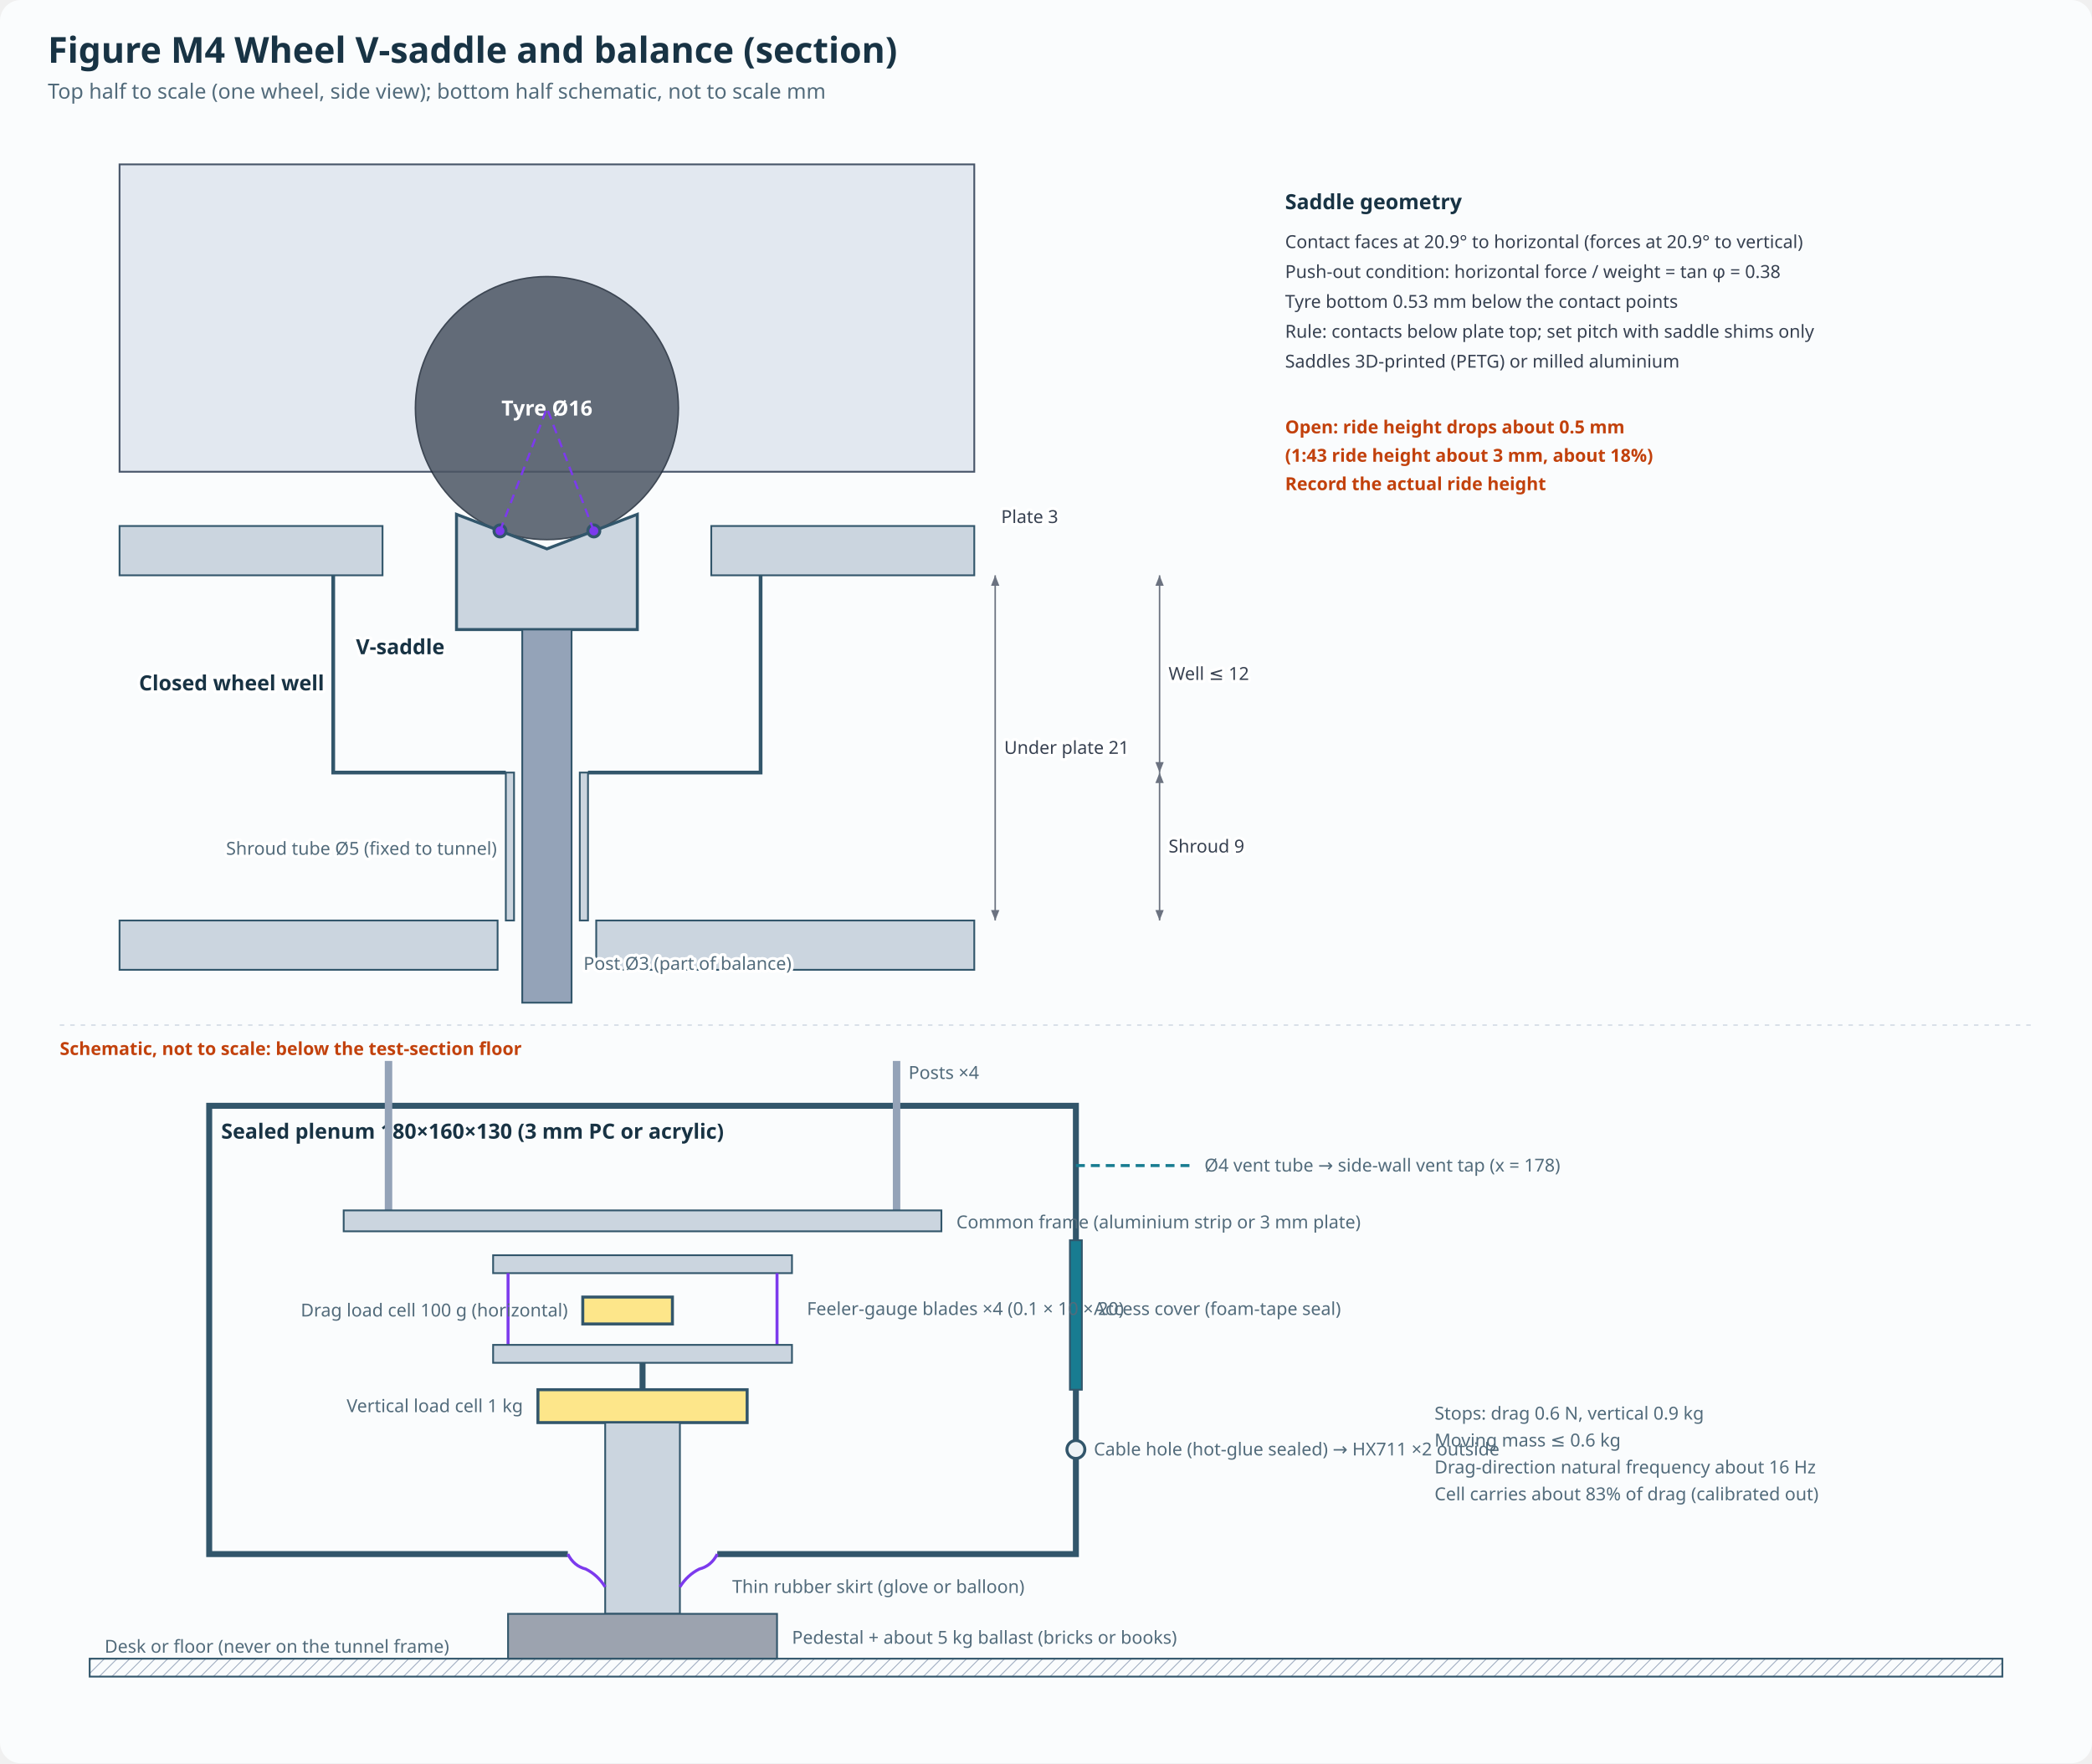
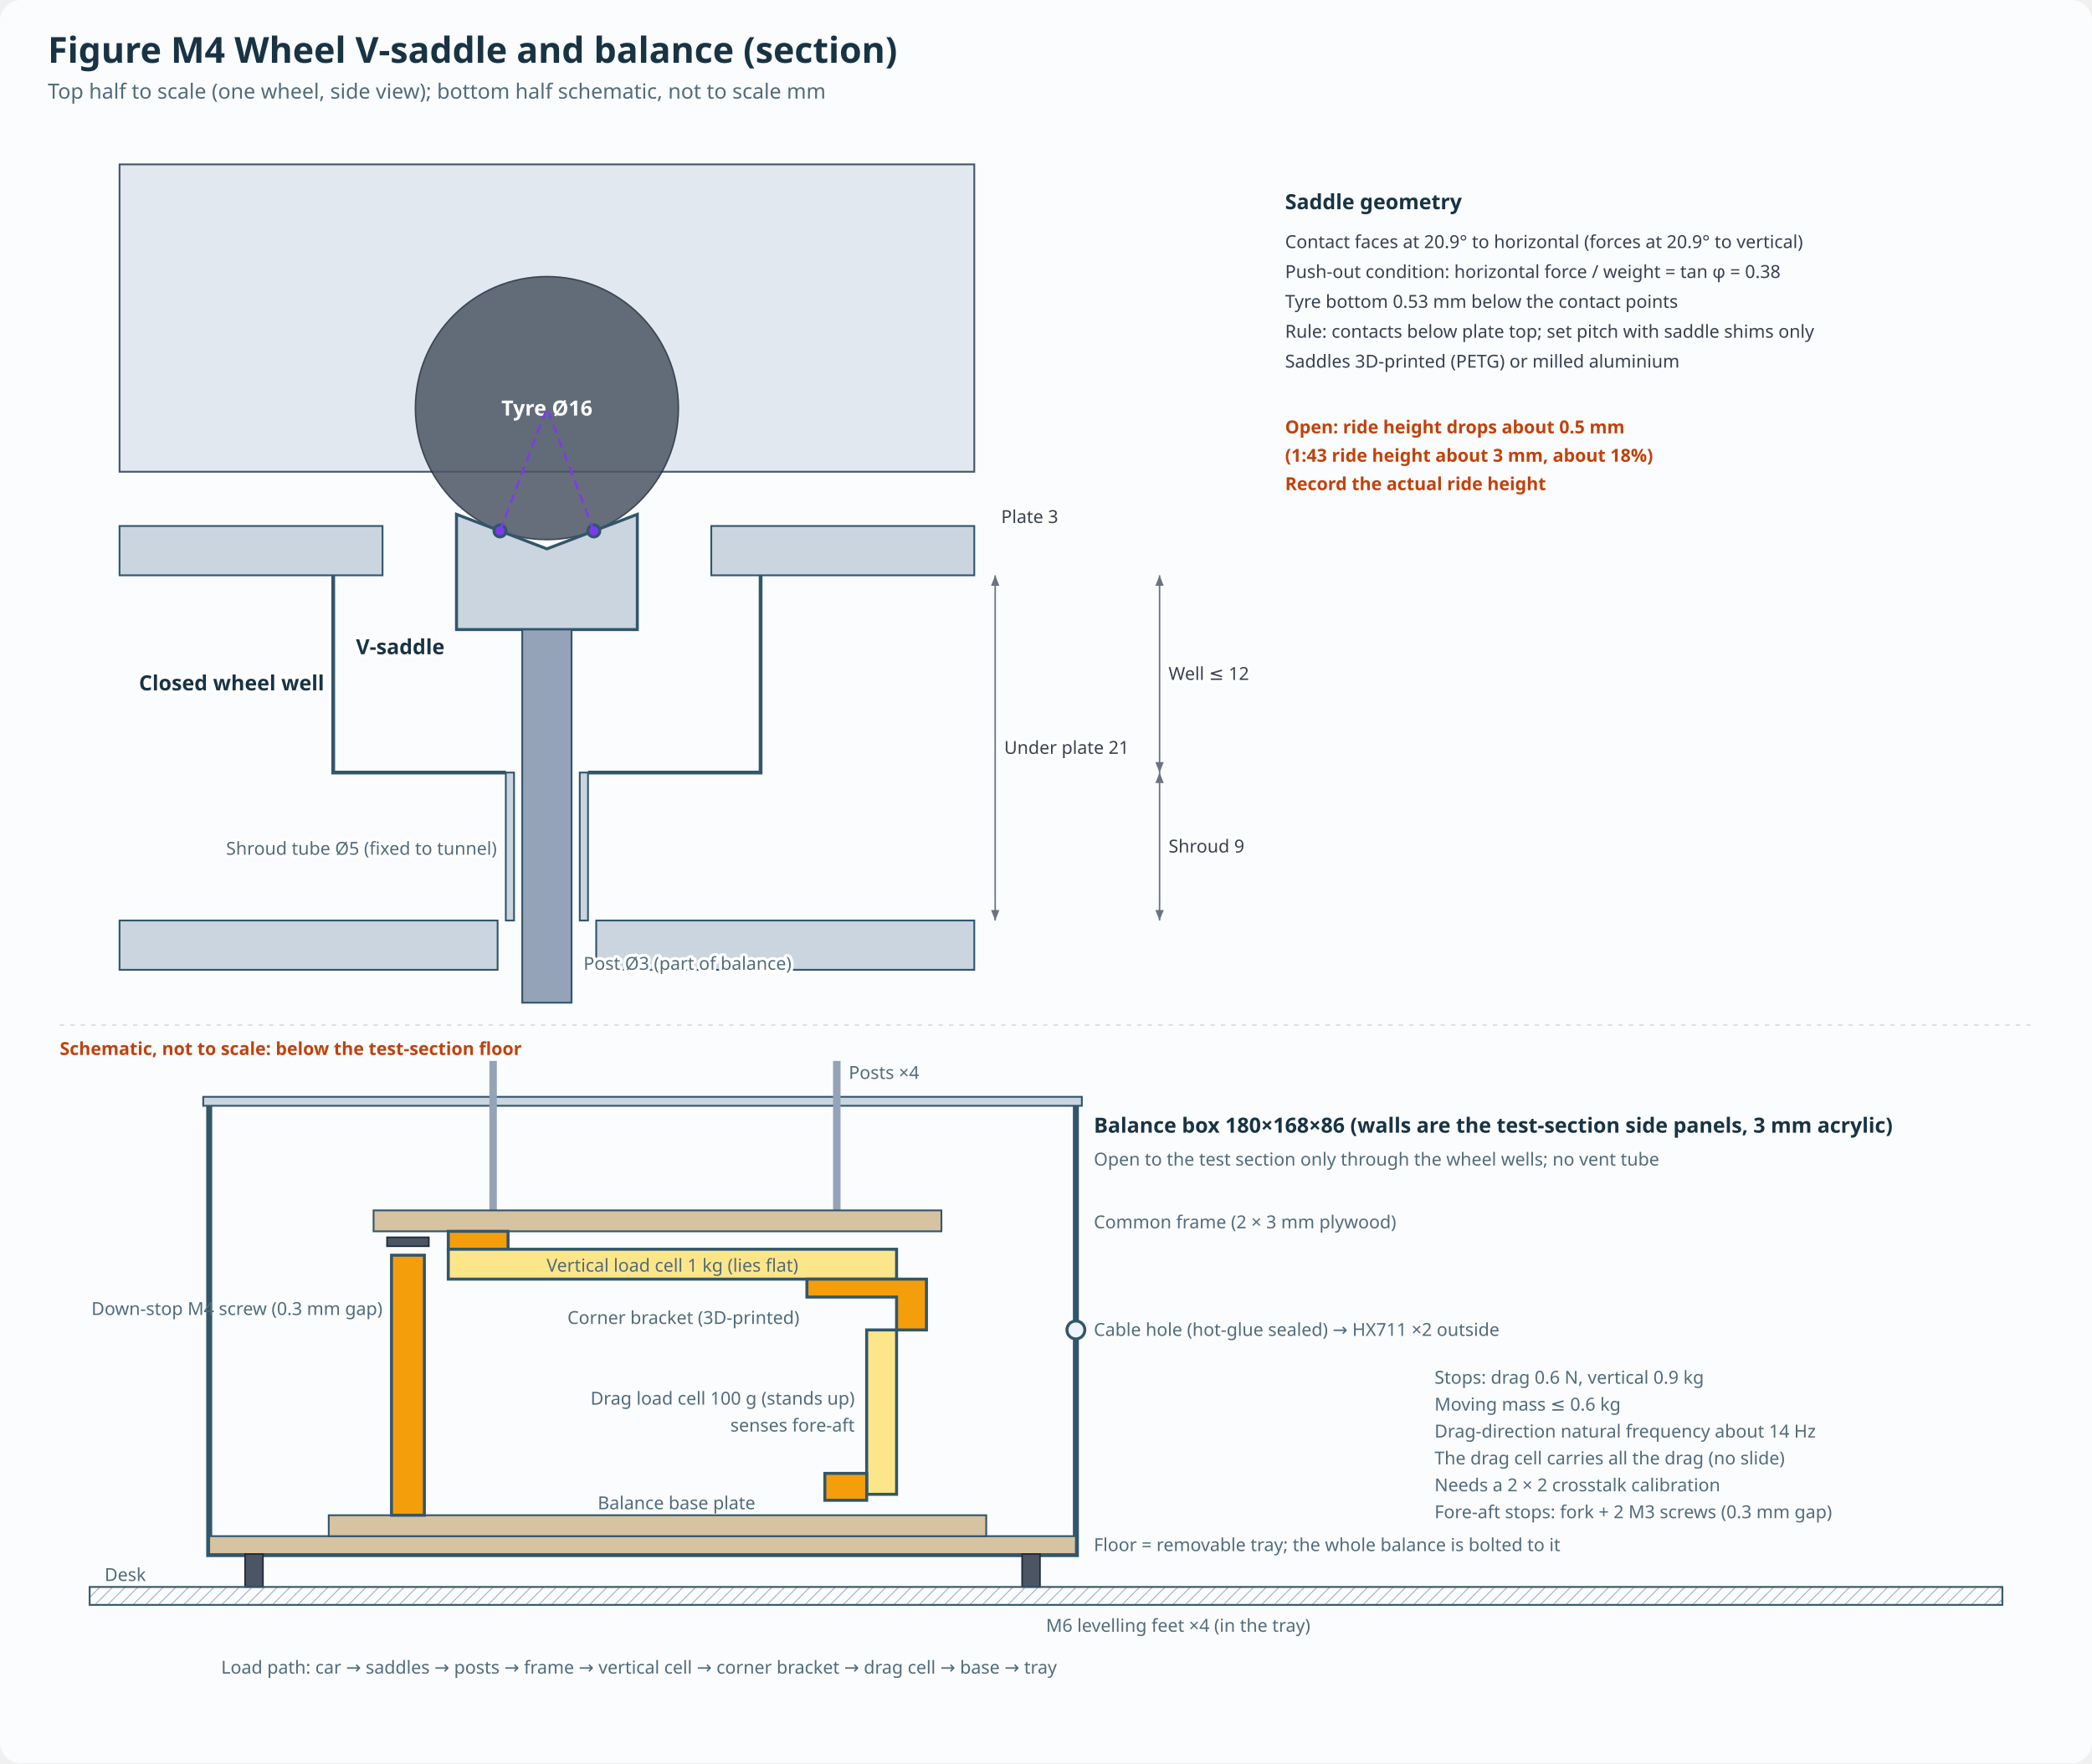
<svg xmlns="http://www.w3.org/2000/svg" width="1400" height="1180" viewBox="0 0 1400 1180" role="img" aria-labelledby="title desc">
  <defs>
    <marker id="a" viewBox="0 0 10 10" refX="10" refY="5" markerWidth="7" markerHeight="7" orient="auto-start-reverse">
      <path d="M0,1 L10,5 L0,9 z" fill="#6b7280" />
    </marker>
    <marker id="f" viewBox="0 0 10 10" refX="9" refY="5" markerWidth="8" markerHeight="8" orient="auto">
      <path d="M0,0 L10,5 L0,10 z" fill="#187c91" />
    </marker>
    <marker id="o" viewBox="0 0 10 10" refX="9" refY="5" markerWidth="7" markerHeight="7" orient="auto">
      <path d="M0,0 L10,5 L0,10 z" fill="#c2410c" />
    </marker>
    <pattern id="hc" width="5" height="8" patternUnits="userSpaceOnUse">
      <path d="M0 0V8 M0 4H5" stroke="#8aa4b2" stroke-width="0.8" />
    </pattern>
    <pattern id="hatch" width="6" height="6" patternUnits="userSpaceOnUse" patternTransform="rotate(45)">
      <path d="M0 0V6" stroke="#94a3b8" stroke-width="1" />
    </pattern>
    <style>
text{font-family:'PingFang TC','Heiti TC','Noto Sans TC','Microsoft JhengHei',sans-serif;fill:#183344}
.t{font-size:24px;font-weight:700} .st{font-size:14px;fill:#526b7b}
.l{font-size:14px;font-weight:600} .n{font-size:12px;fill:#526b7b} .d{font-size:12px;fill:#374151}
.w{font-size:12px;fill:#c2410c;font-weight:600}
.halo{paint-order:stroke;stroke:#ffffff;stroke-width:4px;stroke-linejoin:round}
.shell{stroke:#32566b;stroke-width:2;fill:#edf3f6}
.shell0{stroke:#32566b;stroke-width:2;fill:none}
.thin{stroke:#32566b;stroke-width:1;fill:none}
.pc{stroke:#32566b;stroke-width:2;fill:#e3f1f7}
.solid{stroke:#32566b;stroke-width:1.2;fill:#cbd5df}
.dark{stroke:#1f2937;stroke-width:1;fill:#4b5563}
.car{stroke:#475569;stroke-width:1.2;fill:#e2e8f0}
.air{stroke:#187c91;stroke-width:2;fill:none}
.airf{fill:#187c91}
.scr{stroke:#187c91;stroke-width:2;stroke-dasharray:6 4;fill:none}
.dim{stroke:#6b7280;stroke-width:1;fill:none}
.ext{stroke:#9ca3af;stroke-width:0.8;fill:none}
.guide{stroke:#cbd5e1;stroke-width:0.8;stroke-dasharray:3 4;fill:none}
.tbd{stroke:#c2410c;stroke-width:1.4;stroke-dasharray:5 3;fill:none}
.tbdf{stroke:#c2410c;stroke-width:1.4;stroke-dasharray:5 3;fill:#fff7ed}
.cl{stroke:#94a3b8;stroke-width:1;stroke-dasharray:14 4 2 4;fill:none}
.grid{stroke:#e5e7eb;stroke-width:1;fill:none}
.axis{stroke:#374151;stroke-width:1.2;fill:none}
.c1{stroke:#187c91;stroke-width:2.5;fill:none} .c2{stroke:#7c3aed;stroke-width:2.5;fill:none}
.c3{stroke:#187c91;stroke-width:2;stroke-dasharray:6 4;fill:none}
.bar{fill:#187c91} .bar2{fill:#94a3b8}
.hc{fill:url(#hc);stroke:#32566b;stroke-width:1}
</style>
  </defs>
  <rect width="1400" height="1180" rx="14" fill="#fafcfd" />
  <text x="32.0" y="42.0" class="t" text-anchor="start">Figure M4  Wheel V-saddle and balance (section)</text>
  <text x="32.0" y="66.0" class="st" text-anchor="start">Top half to scale (one wheel, side view); bottom half schematic, not to scale   mm</text>
  <rect x="80.0" y="352.0" width="176.0" height="33.0" class="solid" />
  <rect x="476.0" y="352.0" width="176.0" height="33.0" class="solid" />
  <rect x="80.0" y="110.0" width="572.0" height="205.7" class="car" />
  <circle cx="366.0" cy="273.1" r="88.0" class="dark" style="fill:#4b5563;opacity:0.85" />
  <text x="366.0" y="278.1" class="l" text-anchor="middle" style="fill:#ffffff">Tyre Ø16</text>
  <polygon points="305.5,344.2 334.6,355.3 366.0,367.3 397.4,355.3 426.5,344.2 426.5,421.3 305.5,421.3" class="shell" style="fill:#cbd5df" />
  <circle cx="334.6" cy="355.3" r="4.0" class="shell" style="fill:#7c3aed" />
  <line x1="334.6" y1="355.3" x2="366.0" y2="273.1" class="guide" style="stroke:#7c3aed;stroke-width:1.5;stroke-dasharray:6 4" />
  <circle cx="397.4" cy="355.3" r="4.0" class="shell" style="fill:#7c3aed" />
  <line x1="397.4" y1="355.3" x2="366.0" y2="273.1" class="guide" style="stroke:#7c3aed;stroke-width:1.5;stroke-dasharray:6 4" />
  <path d="M223.0,385.0 L223.0,517.0 L338.5,517.0 M393.5,517.0 L509.0,517.0 L509.0,385.0" class="shell0" style="stroke-width:2.5" />
  <rect x="338.5" y="517.0" width="5.5" height="99.0" class="solid" />
  <rect x="388.0" y="517.0" width="5.5" height="99.0" class="solid" />
  <rect x="349.5" y="421.3" width="33.0" height="249.7" class="solid" style="fill:#94a3b8" />
  <rect x="80.0" y="616.0" width="253.0" height="33.0" class="solid" />
  <rect x="399.0" y="616.0" width="253.0" height="33.0" class="solid" />
  <line x1="666.0" y1="616.0" x2="666.0" y2="385.0" class="dim" marker-start="url(#a)" marker-end="url(#a)" />
  <text x="672.0" y="504.5" class="d halo" text-anchor="start">Under plate 21</text>
  <line x1="776.0" y1="517.0" x2="776.0" y2="385.0" class="dim" marker-start="url(#a)" marker-end="url(#a)" />
  <text x="782.0" y="455.0" class="d halo" text-anchor="start">Well ≤ 12</text>
  <line x1="776.0" y1="616.0" x2="776.0" y2="517.0" class="dim" marker-start="url(#a)" marker-end="url(#a)" />
  <text x="782.0" y="570.5" class="d halo" text-anchor="start">Shroud 9</text>
  <text x="670.0" y="350.0" class="d halo" text-anchor="start">Plate 3</text>
  <text x="297.5" y="437.8" class="l halo" text-anchor="end">V-saddle</text>
  <text x="217.0" y="462.0" class="l halo" text-anchor="end">Closed wheel well</text>
  <text x="332.5" y="572.0" class="n halo" text-anchor="end">Shroud tube Ø5 (fixed to tunnel)</text>
  <text x="390.5" y="649.0" class="n halo" text-anchor="start">Post Ø3 (part of balance)</text>
  <text x="860.0" y="140.0" class="l" text-anchor="start">Saddle geometry</text>
  <text x="860.0" y="166.0" class="d" text-anchor="start">Contact faces at 20.9° to horizontal (forces at 20.9° to vertical)</text>
  <text x="860.0" y="186.0" class="d" text-anchor="start">Push-out condition: horizontal force / weight = tan φ = 0.38</text>
  <text x="860.0" y="206.0" class="d" text-anchor="start">Tyre bottom 0.53 mm below the contact points</text>
  <text x="860.0" y="226.0" class="d" text-anchor="start">Rule: contacts below plate top; set pitch with saddle shims only</text>
  <text x="860.0" y="246.0" class="d" text-anchor="start">Saddles 3D-printed (PETG) or milled aluminium</text>
  <text x="860.0" y="290.0" class="w" text-anchor="start">Open: ride height drops about 0.5 mm</text>
  <text x="860.0" y="309.0" class="w" text-anchor="start">(1:43 ride height about 3 mm, about 18%)</text>
  <text x="860.0" y="328.0" class="w" text-anchor="start">Record the actual ride height</text>
  <line x1="40.0" y1="686.0" x2="1360.0" y2="686.0" class="guide" />
  <text x="40.0" y="706.0" class="w" text-anchor="start">Schematic, not to scale: below the test-section floor</text>
-   <path d="M380,1040 L140,1040 L140,740 L720,740 L720,1040 L480,1040" class="shell0" style="stroke-width:4" />
-   <text x="148.0" y="762.0" class="l" text-anchor="start">Sealed plenum 180×160×130 (3 mm PC or acrylic)</text>
-   <rect x="716.0" y="830.0" width="8.0" height="100.0" class="solid" style="fill:#187c91" />
-   <text x="732.0" y="880.0" class="n" text-anchor="start">Access cover (foam-tape seal)</text>
-   <circle cx="720.0" cy="970.0" r="6.0" class="shell" />
-   <text x="732.0" y="974.0" class="n" text-anchor="start">Cable hole (hot-glue sealed) → HX711 ×2 outside</text>
-   <line x1="720.0" y1="780.0" x2="800.0" y2="780.0" class="scr" />
-   <text x="806.0" y="784.0" class="n" text-anchor="start">Ø4 vent tube → side-wall vent tap (x = 178)</text>
-   <line x1="260.0" y1="710.0" x2="260.0" y2="810.0" class="dark" style="stroke-width:5;stroke:#94a3b8" />
-   <line x1="600.0" y1="710.0" x2="600.0" y2="810.0" class="dark" style="stroke-width:5;stroke:#94a3b8" />
-   <text x="608.0" y="722.0" class="n" text-anchor="start">Posts ×4</text>
-   <rect x="230.0" y="810.0" width="400.0" height="14.0" class="solid" />
-   <text x="640.0" y="822.0" class="n" text-anchor="start">Common frame (aluminium strip or 3 mm plate)</text>
-   <rect x="330.0" y="840.0" width="200.0" height="12.0" class="solid" />
-   <line x1="340.0" y1="852.0" x2="340.0" y2="900.0" class="shell0" style="stroke-width:2;stroke:#7c3aed" />
-   <line x1="520.0" y1="852.0" x2="520.0" y2="900.0" class="shell0" style="stroke-width:2;stroke:#7c3aed" />
-   <text x="540.0" y="880.0" class="n" text-anchor="start">Feeler-gauge blades ×4 (0.1 × 10 × 20)</text>
-   <rect x="330.0" y="900.0" width="200.0" height="12.0" class="solid" />
-   <rect x="390.0" y="868.0" width="60.0" height="18.0" class="shell" style="fill:#fde68a" />
-   <text x="380.0" y="881.0" class="n" text-anchor="end">Drag load cell 100 g (horizontal)</text>
-   <rect x="360.0" y="930.0" width="140.0" height="22.0" class="shell" style="fill:#fde68a" />
-   <text x="350.0" y="945.0" class="n" text-anchor="end">Vertical load cell 1 kg</text>
-   <line x1="430.0" y1="912.0" x2="430.0" y2="930.0" class="shell0" style="stroke-width:4" />
-   <rect x="405.0" y="952.0" width="50.0" height="128.0" class="solid" />
-   <path d="M380,1040 q4,8 12,10 q8,4 13,12 M480,1040 q-4,8 -12,10 q-8,4 -13,12" class="shell0" style="stroke:#7c3aed;stroke-width:2" />
-   <text x="490.0" y="1066.0" class="n" text-anchor="start">Thin rubber skirt (glove or balloon)</text>
-   <rect x="340.0" y="1080.0" width="180.0" height="30.0" class="solid" style="fill:#9ca3af" />
-   <text x="530.0" y="1100.0" class="n" text-anchor="start">Pedestal + about 5 kg ballast (bricks or books)</text>
-   <rect x="60.0" y="1110.0" width="1280.0" height="12.0" class="solid" style="fill:url(#hatch)" />
-   <text x="70.0" y="1106.0" class="n" text-anchor="start">Desk or floor (never on the tunnel frame)</text>
-   <text x="960.0" y="950.0" class="n" text-anchor="start">Stops: drag 0.6 N, vertical 0.9 kg</text>
-   <text x="960.0" y="968.0" class="n" text-anchor="start">Moving mass ≤ 0.6 kg</text>
-   <text x="960.0" y="986.0" class="n" text-anchor="start">Drag-direction natural frequency about 16 Hz</text>
-   <text x="960.0" y="1004.0" class="n" text-anchor="start">Cell carries about 83% of drag (calibrated out)</text>
+   <path d="M140,740 L140,1040 L720,1040 L720,740" class="shell0" style="stroke-width:4" />
+   <rect x="136.0" y="734.0" width="588.0" height="6.0" class="solid" />
+   <text x="732.0" y="758.0" class="l" text-anchor="start">Balance box 180×168×86 (walls are the test-section side panels, 3 mm acrylic)</text>
+   <text x="732.0" y="780.0" class="n" text-anchor="start">Open to the test section only through the wheel wells; no vent tube</text>
+   <rect x="140.0" y="1028.0" width="580.0" height="12.0" class="solid" style="fill:#d6c3a1" />
+   <text x="732.0" y="1038.0" class="n" text-anchor="start">Floor = removable tray; the whole balance is bolted to it</text>
+   <circle cx="720.0" cy="890.0" r="6.0" class="shell" />
+   <text x="732.0" y="894.0" class="n" text-anchor="start">Cable hole (hot-glue sealed) → HX711 ×2 outside</text>
+   <rect x="164.0" y="1040.0" width="12.0" height="22.0" class="dark" />
+   <rect x="684.0" y="1040.0" width="12.0" height="22.0" class="dark" />
+   <text x="700.0" y="1092.0" class="n" text-anchor="start">M6 levelling feet ×4 (in the tray)</text>
+   <line x1="330.0" y1="710.0" x2="330.0" y2="810.0" class="dark" style="stroke-width:5;stroke:#94a3b8" />
+   <line x1="560.0" y1="710.0" x2="560.0" y2="810.0" class="dark" style="stroke-width:5;stroke:#94a3b8" />
+   <text x="568.0" y="722.0" class="n" text-anchor="start">Posts ×4</text>
+   <rect x="250.0" y="810.0" width="380.0" height="14.0" class="solid" style="fill:#d6c3a1" />
+   <text x="732.0" y="822.0" class="n" text-anchor="start">Common frame (2 × 3 mm plywood)</text>
+   <rect x="300.0" y="824.0" width="40.0" height="12.0" class="shell" style="fill:#f59e0b" />
+   <rect x="300.0" y="836.0" width="300.0" height="20.0" class="shell" style="fill:#fde68a" />
+   <text x="450.0" y="851.0" class="n" text-anchor="middle">Vertical load cell 1 kg (lies flat)</text>
+   <path d="M540,856 L620,856 L620,890 L600,890 L600,868 L540,868 Z" class="shell" style="fill:#f59e0b" />
+   <text x="535.0" y="886.0" class="n" text-anchor="end">Corner bracket (3D-printed)</text>
+   <rect x="580.0" y="890.0" width="20.0" height="110.0" class="shell" style="fill:#fde68a" />
+   <text x="572.0" y="940.0" class="n" text-anchor="end">Drag load cell 100 g (stands up)</text>
+   <text x="572.0" y="958.0" class="n" text-anchor="end">senses fore-aft</text>
+   <rect x="552.0" y="986.0" width="28.0" height="18.0" class="shell" style="fill:#f59e0b" />
+   <rect x="220.0" y="1014.0" width="440.0" height="14.0" class="solid" style="fill:#d6c3a1" />
+   <text x="400.0" y="1010.0" class="n" text-anchor="start">Balance base plate</text>
+   <rect x="262.0" y="840.0" width="22.0" height="174.0" class="shell" style="fill:#f59e0b" />
+   <rect x="259.0" y="828.0" width="28.0" height="6.0" class="dark" />
+   <text x="256.0" y="880.0" class="n" text-anchor="end">Down-stop M4 screw (0.3 mm gap)</text>
+   <text x="148.0" y="1120.0" class="n" text-anchor="start">Load path: car → saddles → posts → frame → vertical cell → corner bracket → drag cell → base → tray</text>
+   <rect x="60.0" y="1062.0" width="1280.0" height="12.0" class="solid" style="fill:url(#hatch)" />
+   <text x="70.0" y="1058.0" class="n" text-anchor="start">Desk</text>
+   <text x="960.0" y="926.0" class="n" text-anchor="start">Stops: drag 0.6 N, vertical 0.9 kg</text>
+   <text x="960.0" y="944.0" class="n" text-anchor="start">Moving mass ≤ 0.6 kg</text>
+   <text x="960.0" y="962.0" class="n" text-anchor="start">Drag-direction natural frequency about 14 Hz</text>
+   <text x="960.0" y="980.0" class="n" text-anchor="start">The drag cell carries all the drag (no slide)</text>
+   <text x="960.0" y="998.0" class="n" text-anchor="start">Needs a 2 × 2 crosstalk calibration</text>
+   <text x="960.0" y="1016.0" class="n" text-anchor="start">Fore-aft stops: fork + 2 M3 screws (0.3 mm gap)</text>
</svg>
